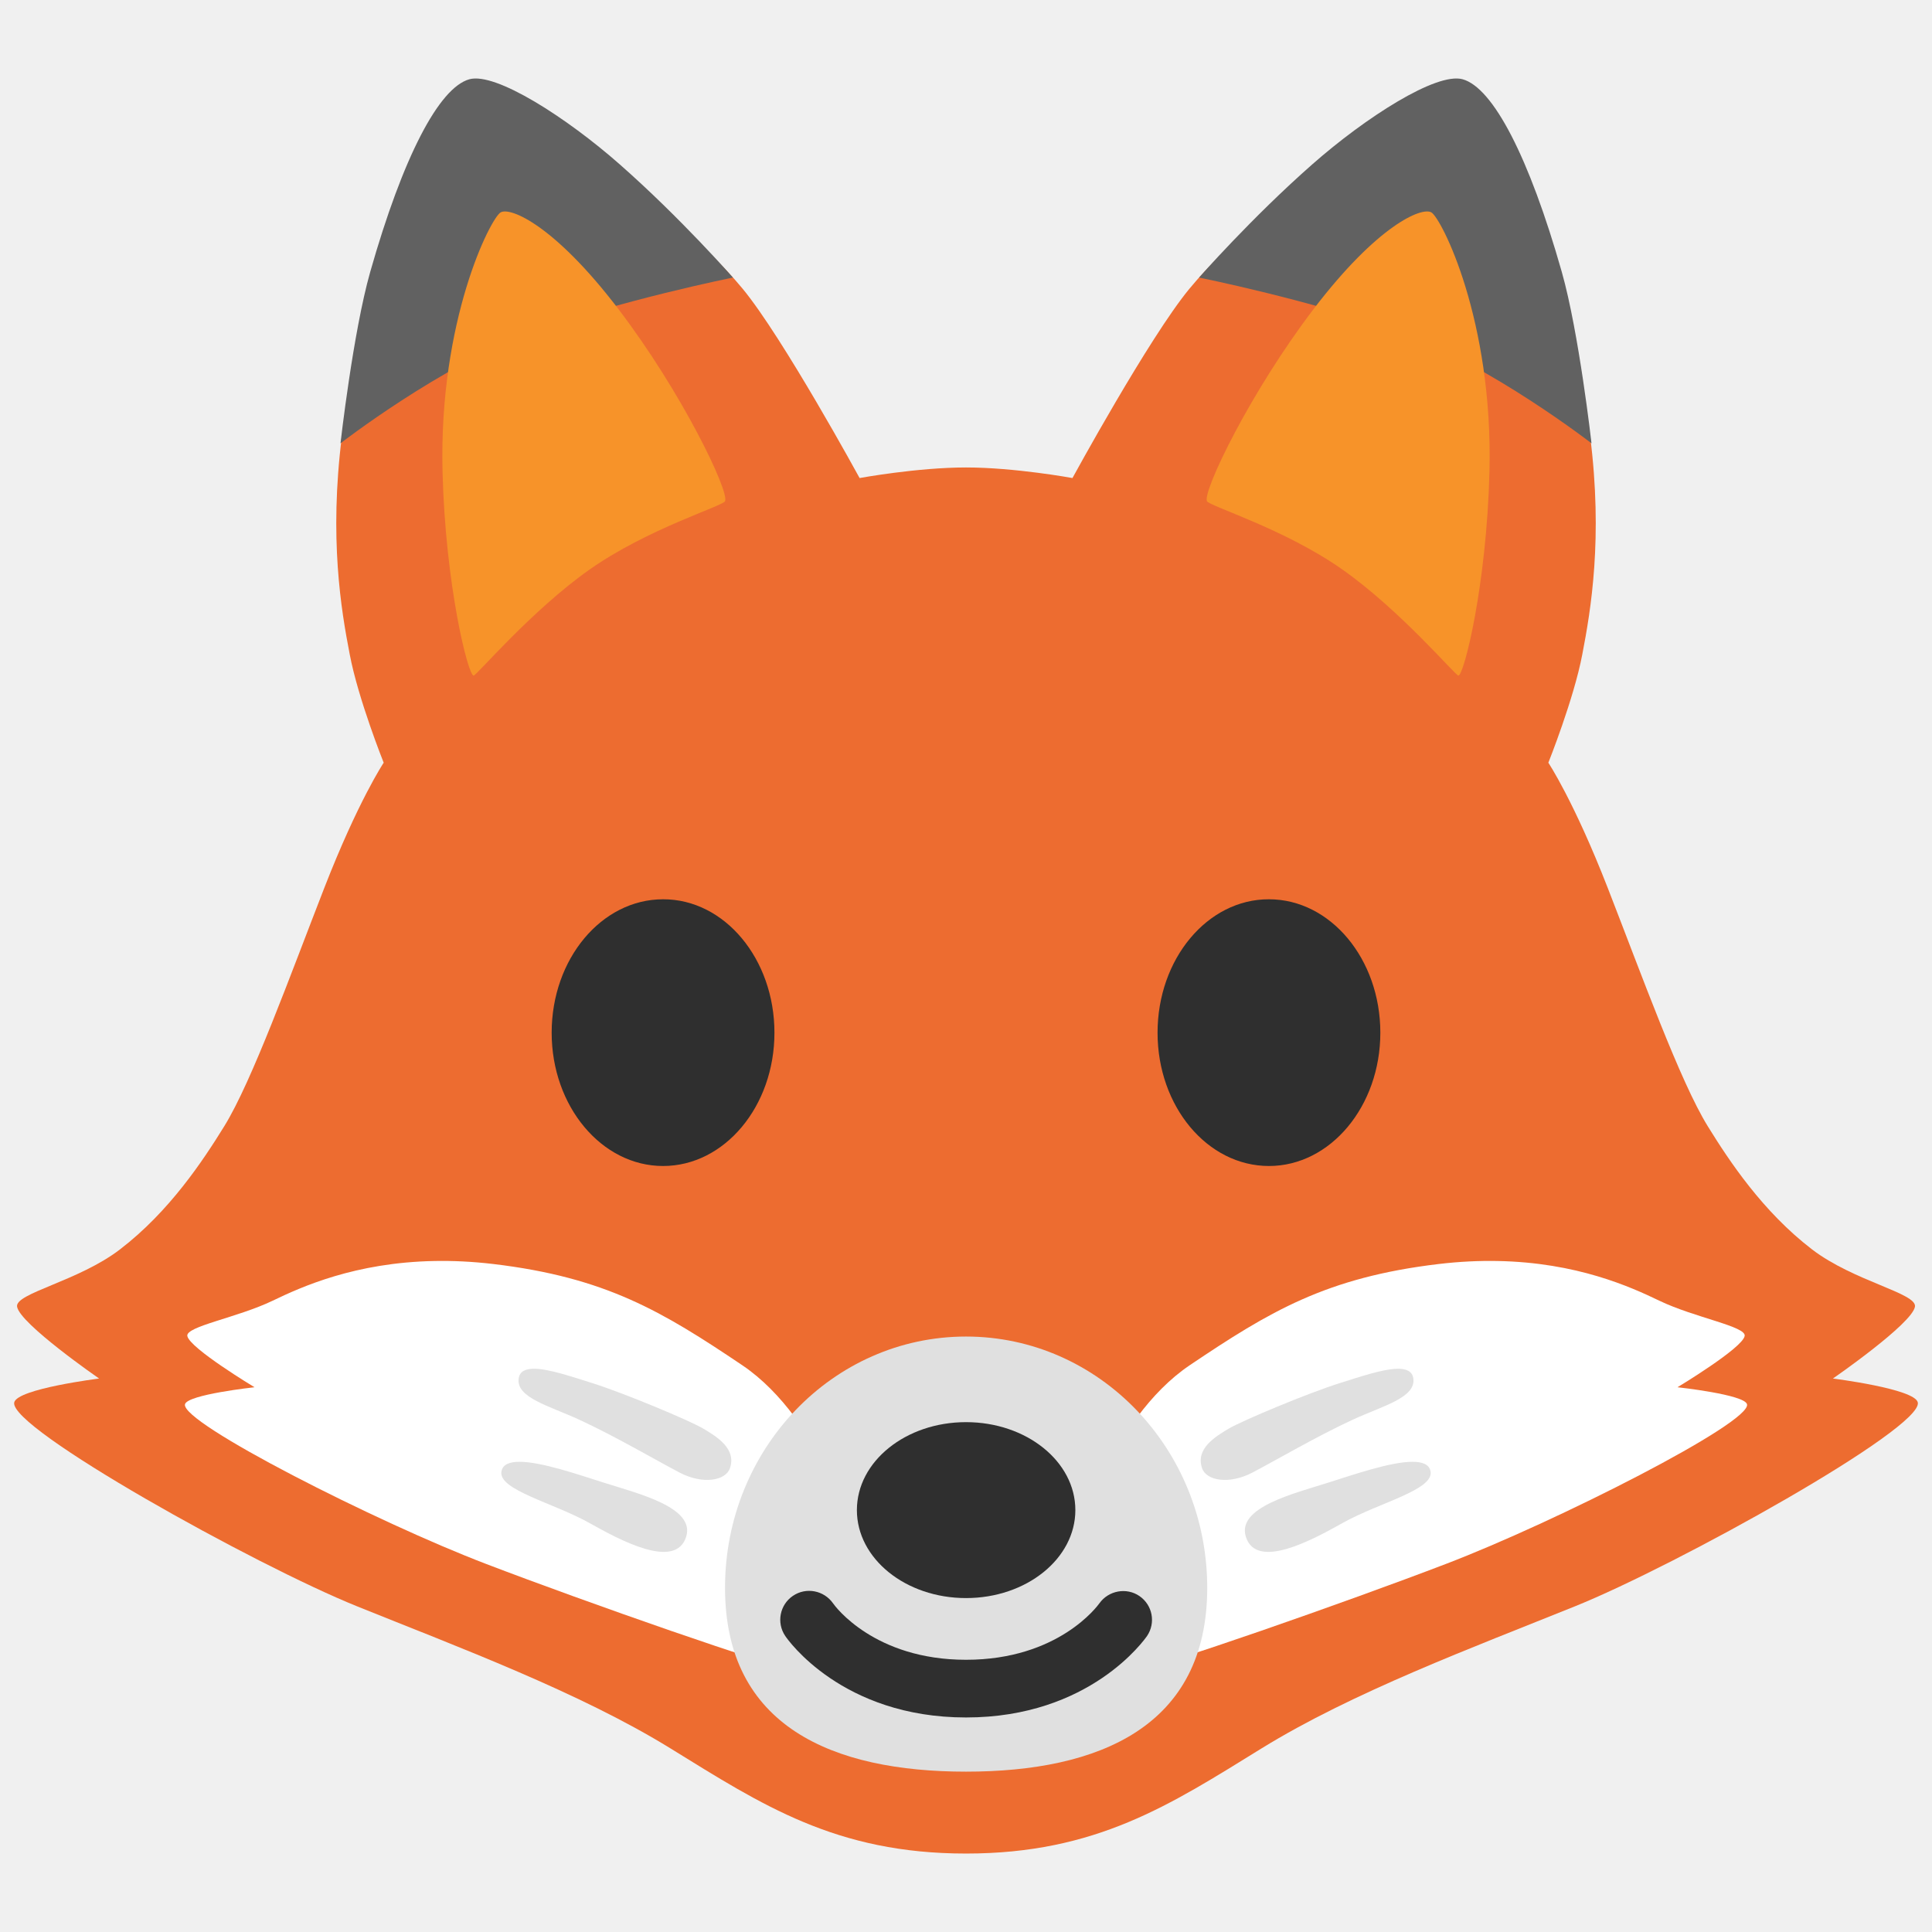
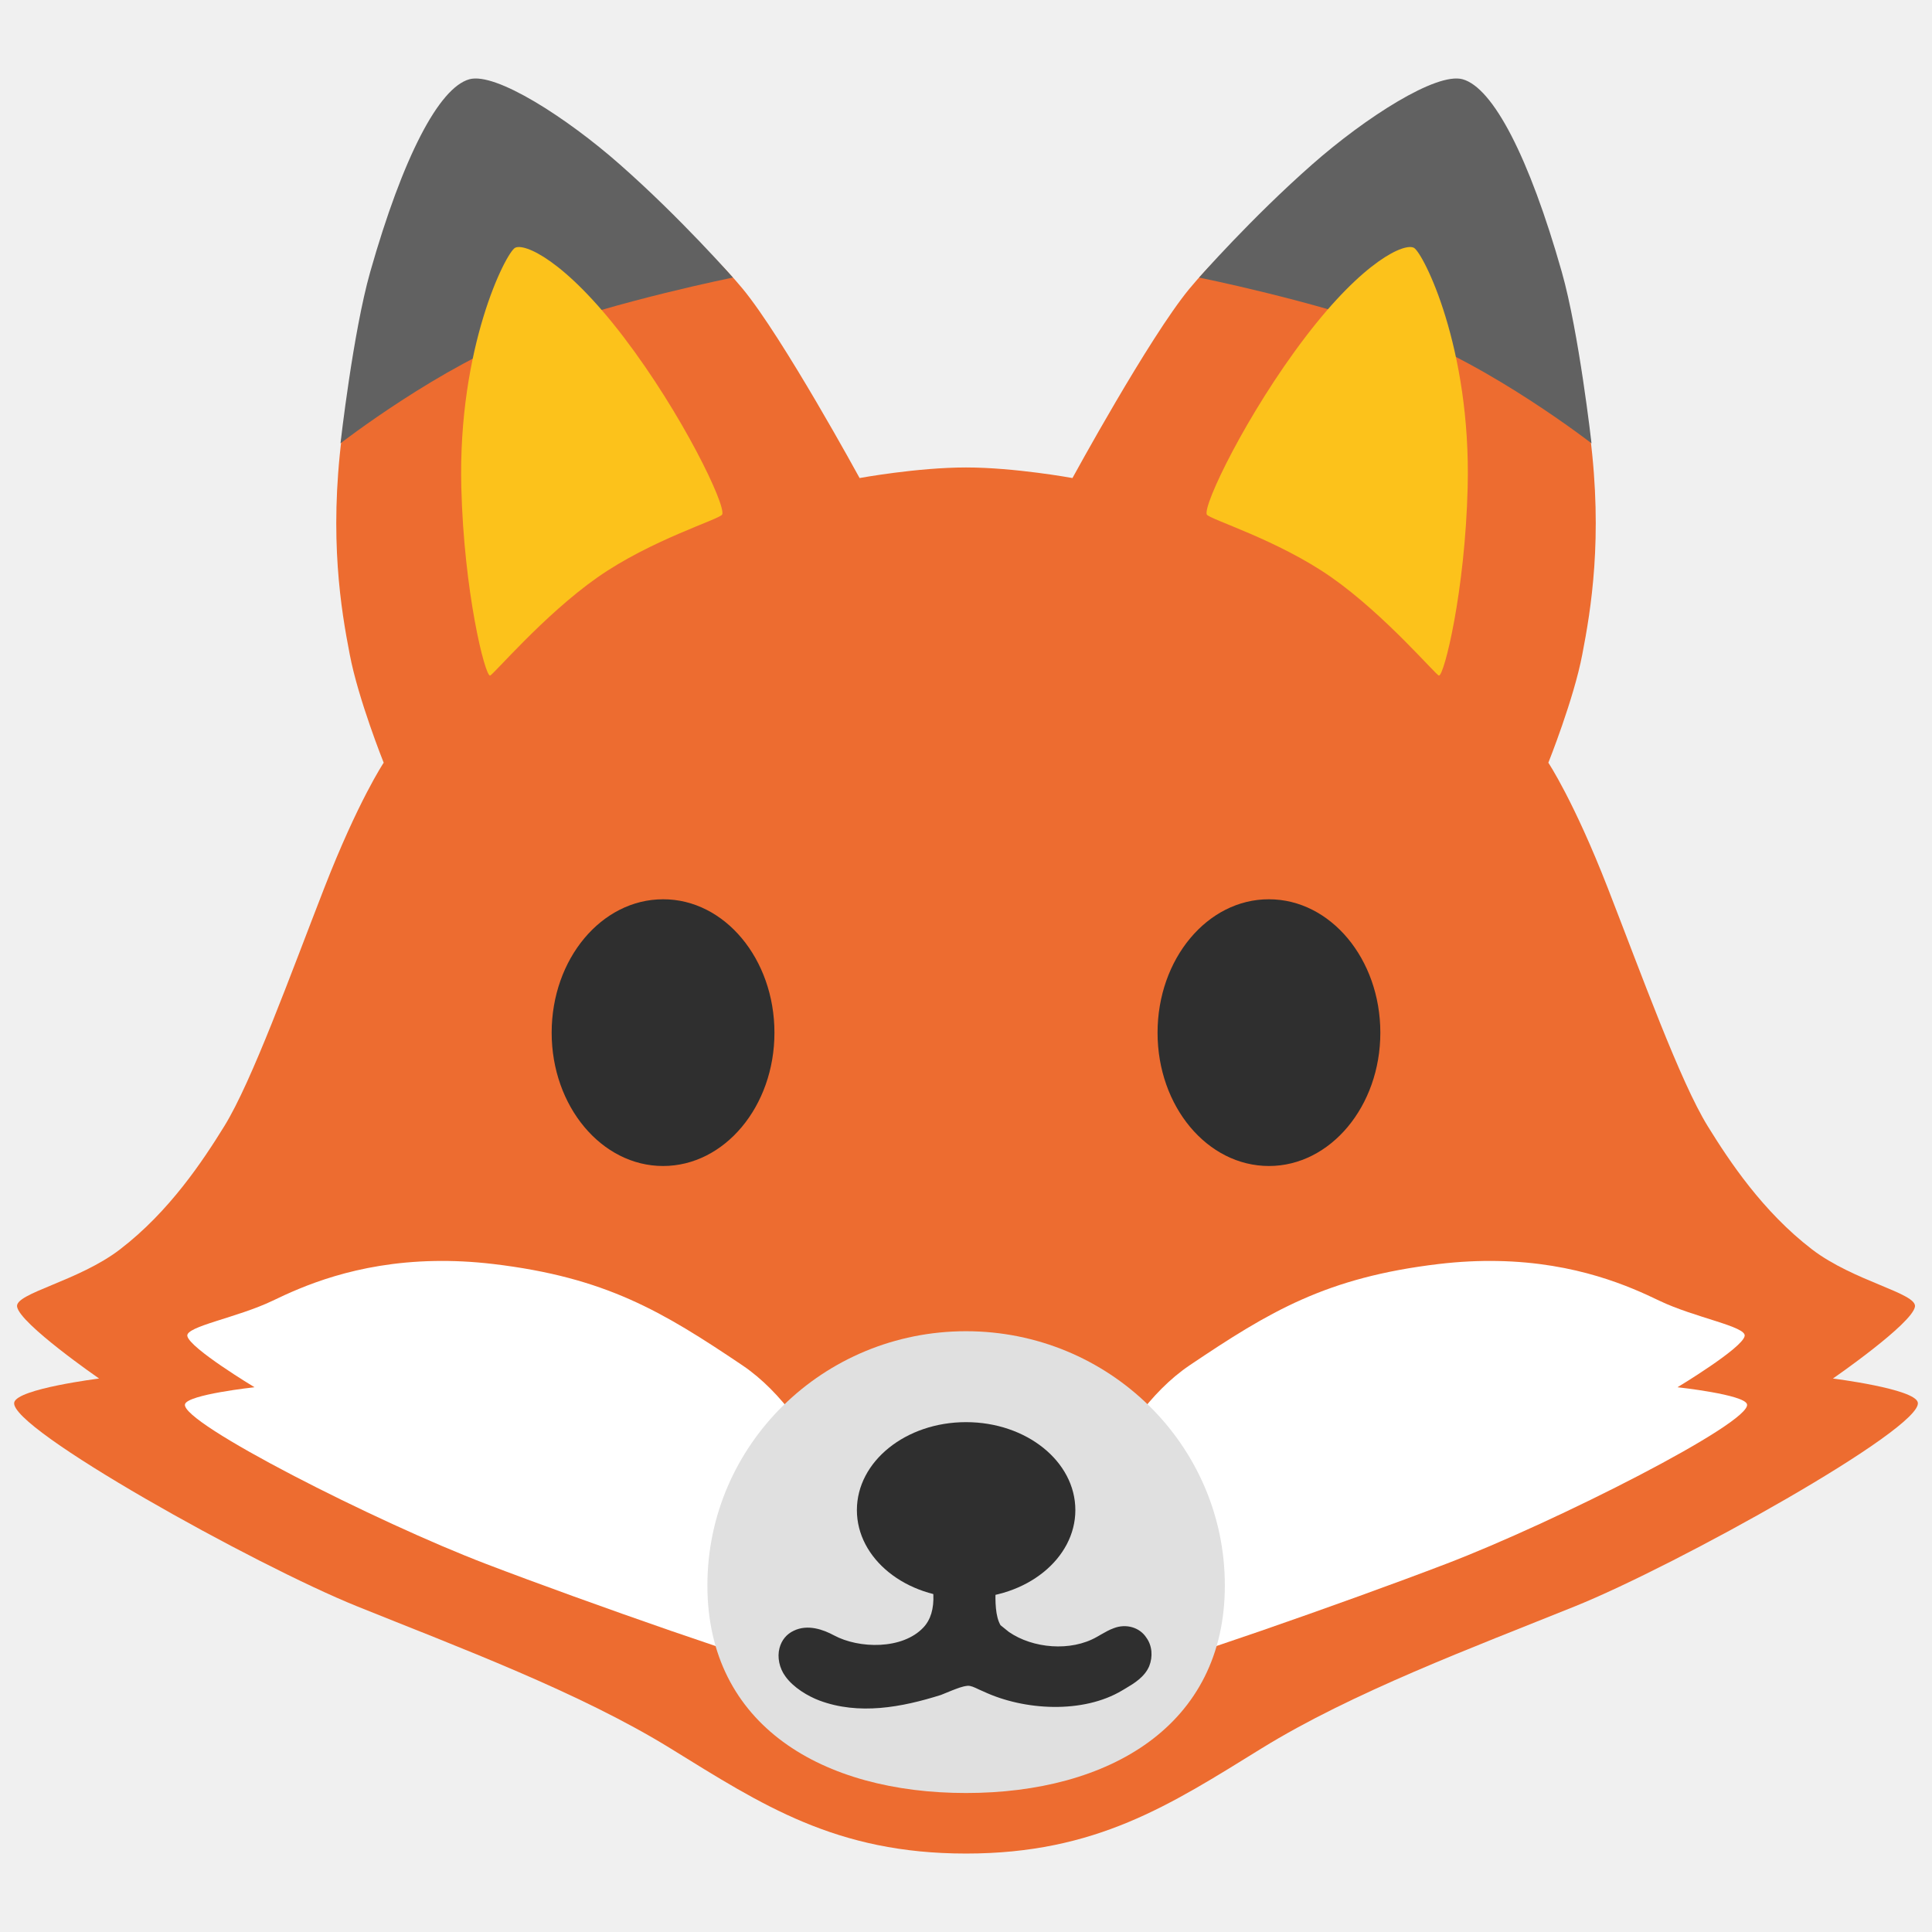
<svg xmlns="http://www.w3.org/2000/svg" version="1.1" id="Layer_3" x="0px" y="0px" viewBox="0 0 128 128" style="enable-background:new 0 0 128 128;" xml:space="preserve">
  <defs id="defs48658" />
-   <g id="g42803" transform="translate(1.710931e-6,-4.3072298e-4)">
-     <path id="path44048" style="fill:#ed6c30;fill-opacity:1;stroke-width:1" d="m 42.359,12.762 c 0,0 -18.859,9.391 -19.709,16.141 -0.85,6.75 -0.051,11.499 0.52,14.449 0.56,2.96 2.25,7.18 2.25,7.18 0,0 -1.691,2.531 -3.941,8.311 -2.25,5.78 -4.789,12.81 -6.619,15.77 -1.415,2.289 -3.63,5.646 -6.906,8.16 -2.76,2.119 -6.98,2.907 -6.822,3.801 0.189,1.135 5.434,4.758 5.434,4.758 0,0 -5.423,0.677 -5.623,1.582 -0.378,1.702 15.957,10.783 22.701,13.504 6.745,2.721 14.746,5.697 20.789,9.426 6.043,3.728 10.935,6.959 19.568,6.959 8.634,0 13.525,-3.23 19.568,-6.959 6.043,-3.729 14.045,-6.705 20.789,-9.426 6.745,-2.721 23.08,-11.802 22.701,-13.504 -0.2,-0.906 -5.623,-1.582 -5.623,-1.582 0,0 5.244,-3.623 5.434,-4.758 0.158,-0.893 -4.062,-1.682 -6.822,-3.801 -3.276,-2.514 -5.491,-5.871 -6.906,-8.16 -1.83,-2.96 -4.369,-9.99 -6.619,-15.77 -2.25,-5.78 -3.941,-8.311 -3.941,-8.311 0,0 1.69,-4.22 2.25,-7.18 0.57,-2.95 1.37,-7.699 0.52,-14.449 -0.85,-6.75 -19.709,-16.141 -19.709,-16.141 0,0 -4.18,3.139 -6.85,6.379 -2.67,3.24 -7.74,12.531 -7.74,12.531 0,0 -3.811,-0.701 -7.051,-0.701 -3.24,0 -7.051,0.701 -7.051,0.701 0,0 -5.07,-9.291 -7.74,-12.531 -2.67,-3.24 -6.85,-6.379 -6.85,-6.379 z" />
-     <path style="fill:#616161" d="m 31.099,5.251 c -2.02,0.56 -4.41,5.16 -6.57,12.76 -1.14,4.01 -1.97,11.36 -1.97,11.36 0,0 6.66,-5.16 12.58,-7.32 5.92,-2.16 13.42,-3.66 13.42,-3.66 0,0 -3.45,-3.94 -7.51,-7.51 -3.51,-3.09 -8.21,-6.11 -9.95,-5.63 z" id="path48623" />
-     <path style="fill:#f79329;fill-opacity:1" d="m 33.169,14.071 c -0.66,0.38 -4.1,7.11 -3.85,17.18 0.19,7.51 1.69,13.51 2.06,13.51 0.19,0 3.84,-4.33 7.7,-7.04 3.86,-2.71 8.82,-4.19 8.96,-4.52 0.28,-0.66 -2.86,-7.21 -7.08,-12.74 -4.22,-5.53 -7.14,-6.76 -7.79,-6.39 z" id="path48627" />
-     <path id="path48631" style="fill:#ffffff;fill-opacity:1;stroke-width:1" d="m 28.783,83.545 c -5.257,0.098 -8.812,1.713 -10.715,2.629 -2.342,1.128 -5.785,1.705 -5.656,2.342 0.155,0.809 4.451,3.393 4.451,3.393 0,0 -4.444,0.481 -4.607,1.127 -0.31,1.214 12.699,7.81 19.957,10.582 6.543,2.505 19.234,6.956 20.525,7.033 0.646,0.039 10.225,0.525 10.225,0.525 v -7.395 l -6.102,-1.293 c 0,0 -2.35,-8.436 -7.68,-12.035 -5.321,-3.582 -9.056,-5.82 -16.486,-6.707 -1.395,-0.166 -2.699,-0.224 -3.912,-0.201 z m 70.434,0 c -1.213,-0.023 -2.517,0.035 -3.912,0.201 -7.43,0.887 -11.166,3.125 -16.486,6.707 -5.329,3.599 -7.68,12.035 -7.68,12.035 l -6.102,1.293 v 7.395 c 0,0 9.579,-0.487 10.225,-0.525 1.291,-0.077 13.982,-4.528 20.525,-7.033 7.258,-2.772 20.267,-9.368 19.957,-10.582 -0.164,-0.646 -4.607,-1.127 -4.607,-1.127 0,0 4.296,-2.583 4.451,-3.393 0.129,-0.637 -3.314,-1.214 -5.656,-2.342 -1.903,-0.916 -5.458,-2.531 -10.715,-2.629 z" />
-     <path d="m 64.002,117.377 c -8.826,0 -15.967,-2.989 -15.967,-12.179 0,-9.196 7.141,-16.648 15.967,-16.648 8.819,0 15.98,7.452 15.98,16.648 0,9.19 -7.161,12.179 -15.98,12.179 z" style="fill:#e0e0e0;stroke-width:1" id="path72107" />
-     <path d="m 72.835,106.228 c -0.112,0.155 -2.712,3.737 -8.833,3.737 -6.078,0 -8.687,-3.556 -8.808,-3.737 -0.603,-0.861 -1.782,-1.093 -2.66,-0.499 -0.878,0.594 -1.102,1.791 -0.508,2.66 0.146,0.224 3.754,5.398 11.976,5.398 8.231,0 11.838,-5.183 11.993,-5.398 0.585,-0.87 0.37,-2.04 -0.499,-2.643 -0.861,-0.594 -2.058,-0.37 -2.66,0.482 z" style="fill:#2f2f2f;stroke-width:1" id="path72113" />
-     <path d="m 64.002,105.877 c 3.999,0 7.243,-2.609 7.243,-5.828 0,-3.225 -3.244,-5.828 -7.243,-5.828 -3.999,0 -7.231,2.609 -7.231,5.828 0,3.219 3.232,5.828 7.231,5.828 z" style="fill:#2f2f2f;stroke-width:1" id="path72111" />
-     <g id="g42787" transform="translate(-0.110101)">
-       <path d="m 51.419,68.421 c 0,4.883 -3.31,8.83 -7.38,8.83 -4.07,0 -7.38,-3.958 -7.38,-8.83 0,-4.894 3.31,-8.841 7.38,-8.841 4.07,-0.011 7.38,3.947 7.38,8.841 z" style="fill:#2f2f2f;stroke-width:1" id="path35183" />
-       <path d="m 76.801,68.421 c 0,4.883 3.3,8.83 7.38,8.83 4.07,0 7.38,-3.958 7.38,-8.83 0,-4.894 -3.31,-8.841 -7.38,-8.841 -4.07,-0.011 -7.38,3.947 -7.38,8.841 z" style="fill:#2f2f2f;stroke-width:1" id="path35185" />
+   <g id="g1">
+     <g id="g42803" transform="translate(1.710931e-6,-4.3072298e-4)">
+       <path id="path44048" style="fill:#ed6c30;fill-opacity:1;stroke-width:1" d="m 42.359,12.762 c 0,0 -18.859,9.391 -19.709,16.141 -0.85,6.75 -0.051,11.499 0.52,14.449 0.56,2.96 2.25,7.18 2.25,7.18 0,0 -1.691,2.531 -3.941,8.311 -2.25,5.78 -4.789,12.81 -6.619,15.77 -1.415,2.289 -3.63,5.646 -6.906,8.16 -2.76,2.119 -6.98,2.907 -6.822,3.801 0.189,1.135 5.434,4.758 5.434,4.758 0,0 -5.423,0.677 -5.623,1.582 -0.378,1.702 15.957,10.783 22.701,13.504 6.745,2.721 14.746,5.697 20.789,9.426 6.043,3.728 10.935,6.959 19.568,6.959 8.634,0 13.525,-3.23 19.568,-6.959 6.043,-3.729 14.045,-6.705 20.789,-9.426 6.745,-2.721 23.08,-11.802 22.701,-13.504 -0.2,-0.906 -5.623,-1.582 -5.623,-1.582 0,0 5.244,-3.623 5.434,-4.758 0.158,-0.893 -4.062,-1.682 -6.822,-3.801 -3.276,-2.514 -5.491,-5.871 -6.906,-8.16 -1.83,-2.96 -4.369,-9.99 -6.619,-15.77 -2.25,-5.78 -3.941,-8.311 -3.941,-8.311 0,0 1.69,-4.22 2.25,-7.18 0.57,-2.95 1.37,-7.699 0.52,-14.449 -0.85,-6.75 -19.709,-16.141 -19.709,-16.141 0,0 -4.18,3.139 -6.85,6.379 -2.67,3.24 -7.74,12.531 -7.74,12.531 0,0 -3.811,-0.701 -7.051,-0.701 -3.24,0 -7.051,0.701 -7.051,0.701 0,0 -5.07,-9.291 -7.74,-12.531 -2.67,-3.24 -6.85,-6.379 -6.85,-6.379 z" />
+       <path style="fill:#616161" d="m 31.099,5.251 c -2.02,0.56 -4.41,5.16 -6.57,12.76 -1.14,4.01 -1.97,11.36 -1.97,11.36 0,0 6.66,-5.16 12.58,-7.32 5.92,-2.16 13.42,-3.66 13.42,-3.66 0,0 -3.45,-3.94 -7.51,-7.51 -3.51,-3.09 -8.21,-6.11 -9.95,-5.63 z" id="path48623" />
+       <path style="fill:#fcc21b;fill-opacity:1;stroke-width:1" d="m 34.118,16.423 c -0.609,0.351 -3.786,6.565 -3.555,15.863 0.175,6.934 1.56,12.474 1.902,12.474 0.175,0 3.546,-3.998 7.11,-6.5 3.564,-2.502 8.144,-3.869 8.273,-4.174 0.259,-0.609 -2.641,-6.657 -6.537,-11.763 -3.897,-5.106 -6.593,-6.242 -7.193,-5.9 z" id="path48627" />
+       <path id="path48631" style="fill:#ffffff;fill-opacity:1;stroke-width:1" d="m 28.783,83.545 c -5.257,0.098 -8.812,1.713 -10.715,2.629 -2.342,1.128 -5.785,1.705 -5.656,2.342 0.155,0.809 4.451,3.393 4.451,3.393 0,0 -4.444,0.481 -4.607,1.127 -0.31,1.214 12.699,7.81 19.957,10.582 6.543,2.505 19.234,6.956 20.525,7.033 0.646,0.039 10.225,0.525 10.225,0.525 v -7.395 l -6.102,-1.293 c 0,0 -2.35,-8.436 -7.68,-12.035 -5.321,-3.582 -9.056,-5.82 -16.486,-6.707 -1.395,-0.166 -2.699,-0.224 -3.912,-0.201 z m 70.434,0 c -1.213,-0.023 -2.517,0.035 -3.912,0.201 -7.43,0.887 -11.166,3.125 -16.486,6.707 -5.329,3.599 -7.68,12.035 -7.68,12.035 l -6.102,1.293 v 7.395 c 0,0 9.579,-0.487 10.225,-0.525 1.291,-0.077 13.982,-4.528 20.525,-7.033 7.258,-2.772 20.267,-9.368 19.957,-10.582 -0.164,-0.646 -4.607,-1.127 -4.607,-1.127 0,0 4.296,-2.583 4.451,-3.393 0.129,-0.637 -3.314,-1.214 -5.656,-2.342 -1.903,-0.916 -5.458,-2.531 -10.715,-2.629 z" />
+       <path d="m 64.001,118.792 c -9.471,0 -17.134,-4.455 -17.134,-13.753 0,-9.304 7.663,-16.842 17.134,-16.842 9.464,0 17.148,7.539 17.148,16.842 0,9.297 -7.684,13.753 -17.148,13.753 z" style="fill:#e0e0e0;stroke-width:1" id="path72107" />
+       <path d="m 64.002,105.877 c 3.999,0 7.243,-2.609 7.243,-5.828 0,-3.225 -3.244,-5.828 -7.243,-5.828 -3.999,0 -7.231,2.609 -7.231,5.828 0,3.219 3.232,5.828 7.231,5.828 z" style="fill:#2f2f2f;stroke-width:1" id="path72111" />
+       <g id="g42787" transform="translate(-0.110101)">
+         <path d="m 51.419,68.421 c 0,4.883 -3.31,8.83 -7.38,8.83 -4.07,0 -7.38,-3.958 -7.38,-8.83 0,-4.894 3.31,-8.841 7.38,-8.841 4.07,-0.011 7.38,3.947 7.38,8.841 z" style="fill:#2f2f2f;stroke-width:1" id="path35183" />
+         <path d="m 76.801,68.421 c 0,4.883 3.3,8.83 7.38,8.83 4.07,0 7.38,-3.958 7.38,-8.83 0,-4.894 -3.31,-8.841 -7.38,-8.841 -4.07,-0.011 -7.38,3.947 -7.38,8.841 z" style="fill:#2f2f2f;stroke-width:1" id="path35185" />
+       </g>
+       <path style="fill:#616161" d="m 96.901,5.251 c 2.02,0.56 4.41,5.16 6.57,12.76 1.14,4.01 1.97,11.36 1.97,11.36 0,0 -6.66,-5.16 -12.58,-7.32 -5.92,-2.16 -13.42,-3.66 -13.42,-3.66 0,0 3.45,-3.94 7.51,-7.51 3.51,-3.09 8.21,-6.11 9.95,-5.63 z" id="path42687" />
+       <path style="fill:#fcc21b;fill-opacity:1;stroke-width:1" d="m 93.682,16.423 c 0.609,0.351 3.786,6.565 3.555,15.863 -0.175,6.934 -1.56,12.474 -1.902,12.474 -0.175,0 -3.546,-3.998 -7.11,-6.5 -3.564,-2.502 -8.144,-3.869 -8.273,-4.174 -0.259,-0.609 2.641,-6.657 6.537,-11.763 3.897,-5.106 6.593,-6.242 7.193,-5.9 z" id="path42689" />
    </g>
-     <path id="path48639" style="fill:#e0e0e0;fill-opacity:1;stroke-width:1" d="m 35.418,90.684 c -0.586,-0.009 -0.987,0.163 -1.055,0.641 -0.181,1.274 2.024,1.816 4.004,2.729 2.359,1.085 5.149,2.72 6.664,3.512 1.515,0.792 3.048,0.552 3.332,-0.301 C 48.794,95.989 47.518,95.199 46.605,94.656 45.693,94.114 41.329,92.288 39.211,91.625 37.887,91.211 36.395,90.698 35.418,90.684 Z m -1.006,6.164 c -0.667,0.001 -1.123,0.182 -1.193,0.658 -0.181,1.214 3.453,2.065 5.82,3.391 2.058,1.154 5.725,3.135 6.422,0.914 0.603,-1.946 -3.16,-2.85 -5.459,-3.582 -1.634,-0.515 -4.122,-1.383 -5.59,-1.381 z" />
-     <path style="fill:#616161" d="m 96.901,5.251 c 2.02,0.56 4.41,5.16 6.57,12.76 1.14,4.01 1.97,11.36 1.97,11.36 0,0 -6.66,-5.16 -12.58,-7.32 -5.92,-2.16 -13.42,-3.66 -13.42,-3.66 0,0 3.45,-3.94 7.51,-7.51 3.51,-3.09 8.21,-6.11 9.95,-5.63 z" id="path42687" />
-     <path style="fill:#f79329;fill-opacity:1" d="m 94.831,14.071 c 0.66,0.38 4.1,7.11 3.85,17.18 -0.19,7.51 -1.69,13.51 -2.06,13.51 -0.19,0 -3.84,-4.33 -7.7,-7.04 -3.86,-2.71 -8.82,-4.19 -8.96,-4.52 -0.28,-0.66 2.86,-7.21 7.08,-12.74 4.22,-5.53 7.14,-6.76 7.79,-6.39 z" id="path42689" />
-     <path id="path42782" style="fill:#e0e0e0;fill-opacity:1;stroke-width:1" d="m 92.582,90.684 c 0.586,-0.009 0.987,0.163 1.055,0.641 0.181,1.274 -2.024,1.816 -4.004,2.729 -2.359,1.085 -5.149,2.72 -6.664,3.512 -1.515,0.792 -3.048,0.552 -3.332,-0.301 -0.43,-1.274 0.845,-2.065 1.758,-2.607 0.913,-0.542 5.277,-2.368 7.395,-3.031 1.324,-0.414 2.816,-0.927 3.793,-0.941 z m 1.006,6.164 c 0.667,0.001 1.123,0.182 1.193,0.658 0.181,1.214 -3.453,2.065 -5.82,3.391 -2.058,1.154 -5.725,3.135 -6.422,0.914 -0.603,-1.946 3.16,-2.85 5.459,-3.582 1.634,-0.515 4.122,-1.383 5.59,-1.381 z" />
+     <path d="m 76.139,110.386 c -0.303,0.722 -1.017,1.15 -1.543,1.462 l -0.241,0.143 c -2.595,1.561 -6.501,1.338 -9.185,0.08 l -0.285,-0.125 c -0.375,-0.178 -0.544,-0.259 -0.767,-0.259 -0.375,0.036 -0.722,0.187 -1.052,0.312 -0.25,0.107 -0.49,0.205 -0.722,0.294 -2.595,0.82 -5.44,1.355 -8.07,0.366 -0.731,-0.276 -1.712,-0.847 -2.247,-1.605 -0.392,-0.535 -0.544,-1.257 -0.383,-1.864 0.134,-0.517 0.464,-0.927 0.945,-1.15 0.936,-0.455 1.98,-0.062 2.657,0.303 1.668,0.901 4.548,0.954 5.93,-0.517 0.482,-0.508 0.704,-1.248 0.66,-2.194 -0.009,-0.08 0,-0.169 -0.009,-0.241 -1.4,-0.062 6.626,-0.366 4.129,-0.152 -0.018,0.874 -0.018,1.828 0.33,2.434 l 0.553,0.446 c 1.587,1.097 4.102,1.32 5.832,0.33 l 0.294,-0.169 c 0.268,-0.152 0.526,-0.303 0.829,-0.41 0.803,-0.312 1.712,-0.062 2.158,0.633 0.383,0.526 0.437,1.257 0.187,1.882 z" style="fill:#2f2f2f;stroke-width:1" id="path1" />
  </g>
</svg>
